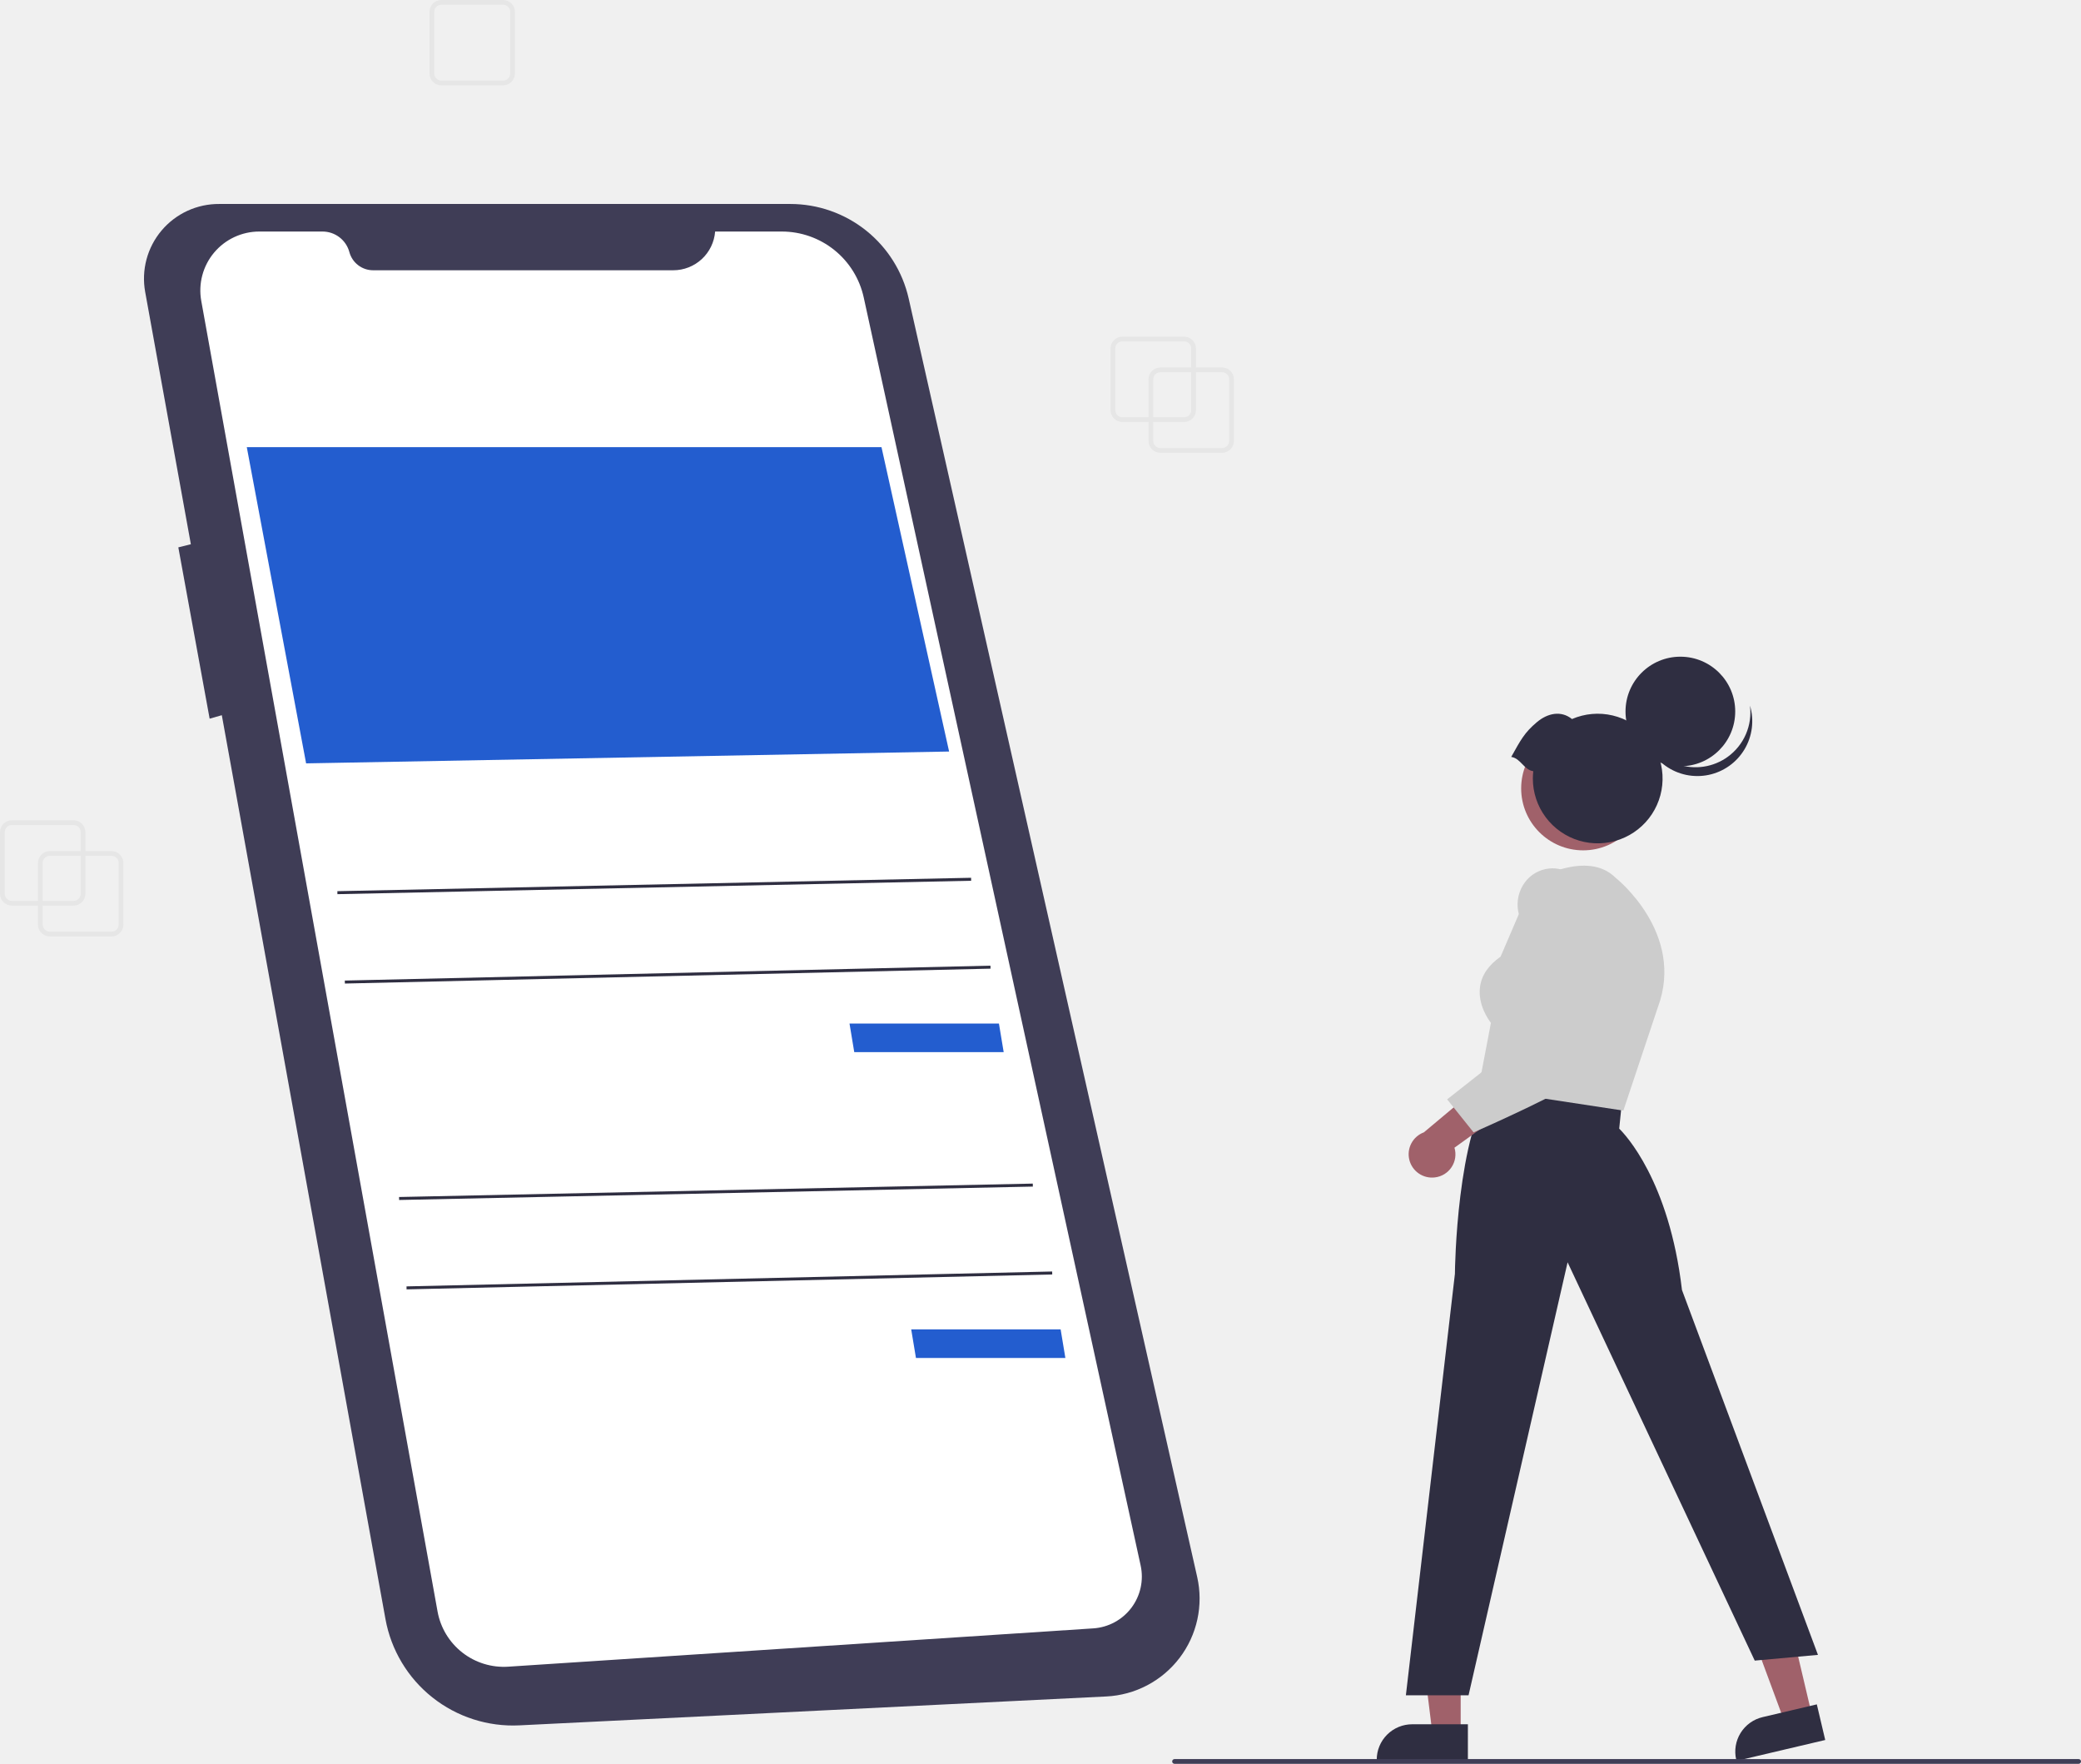
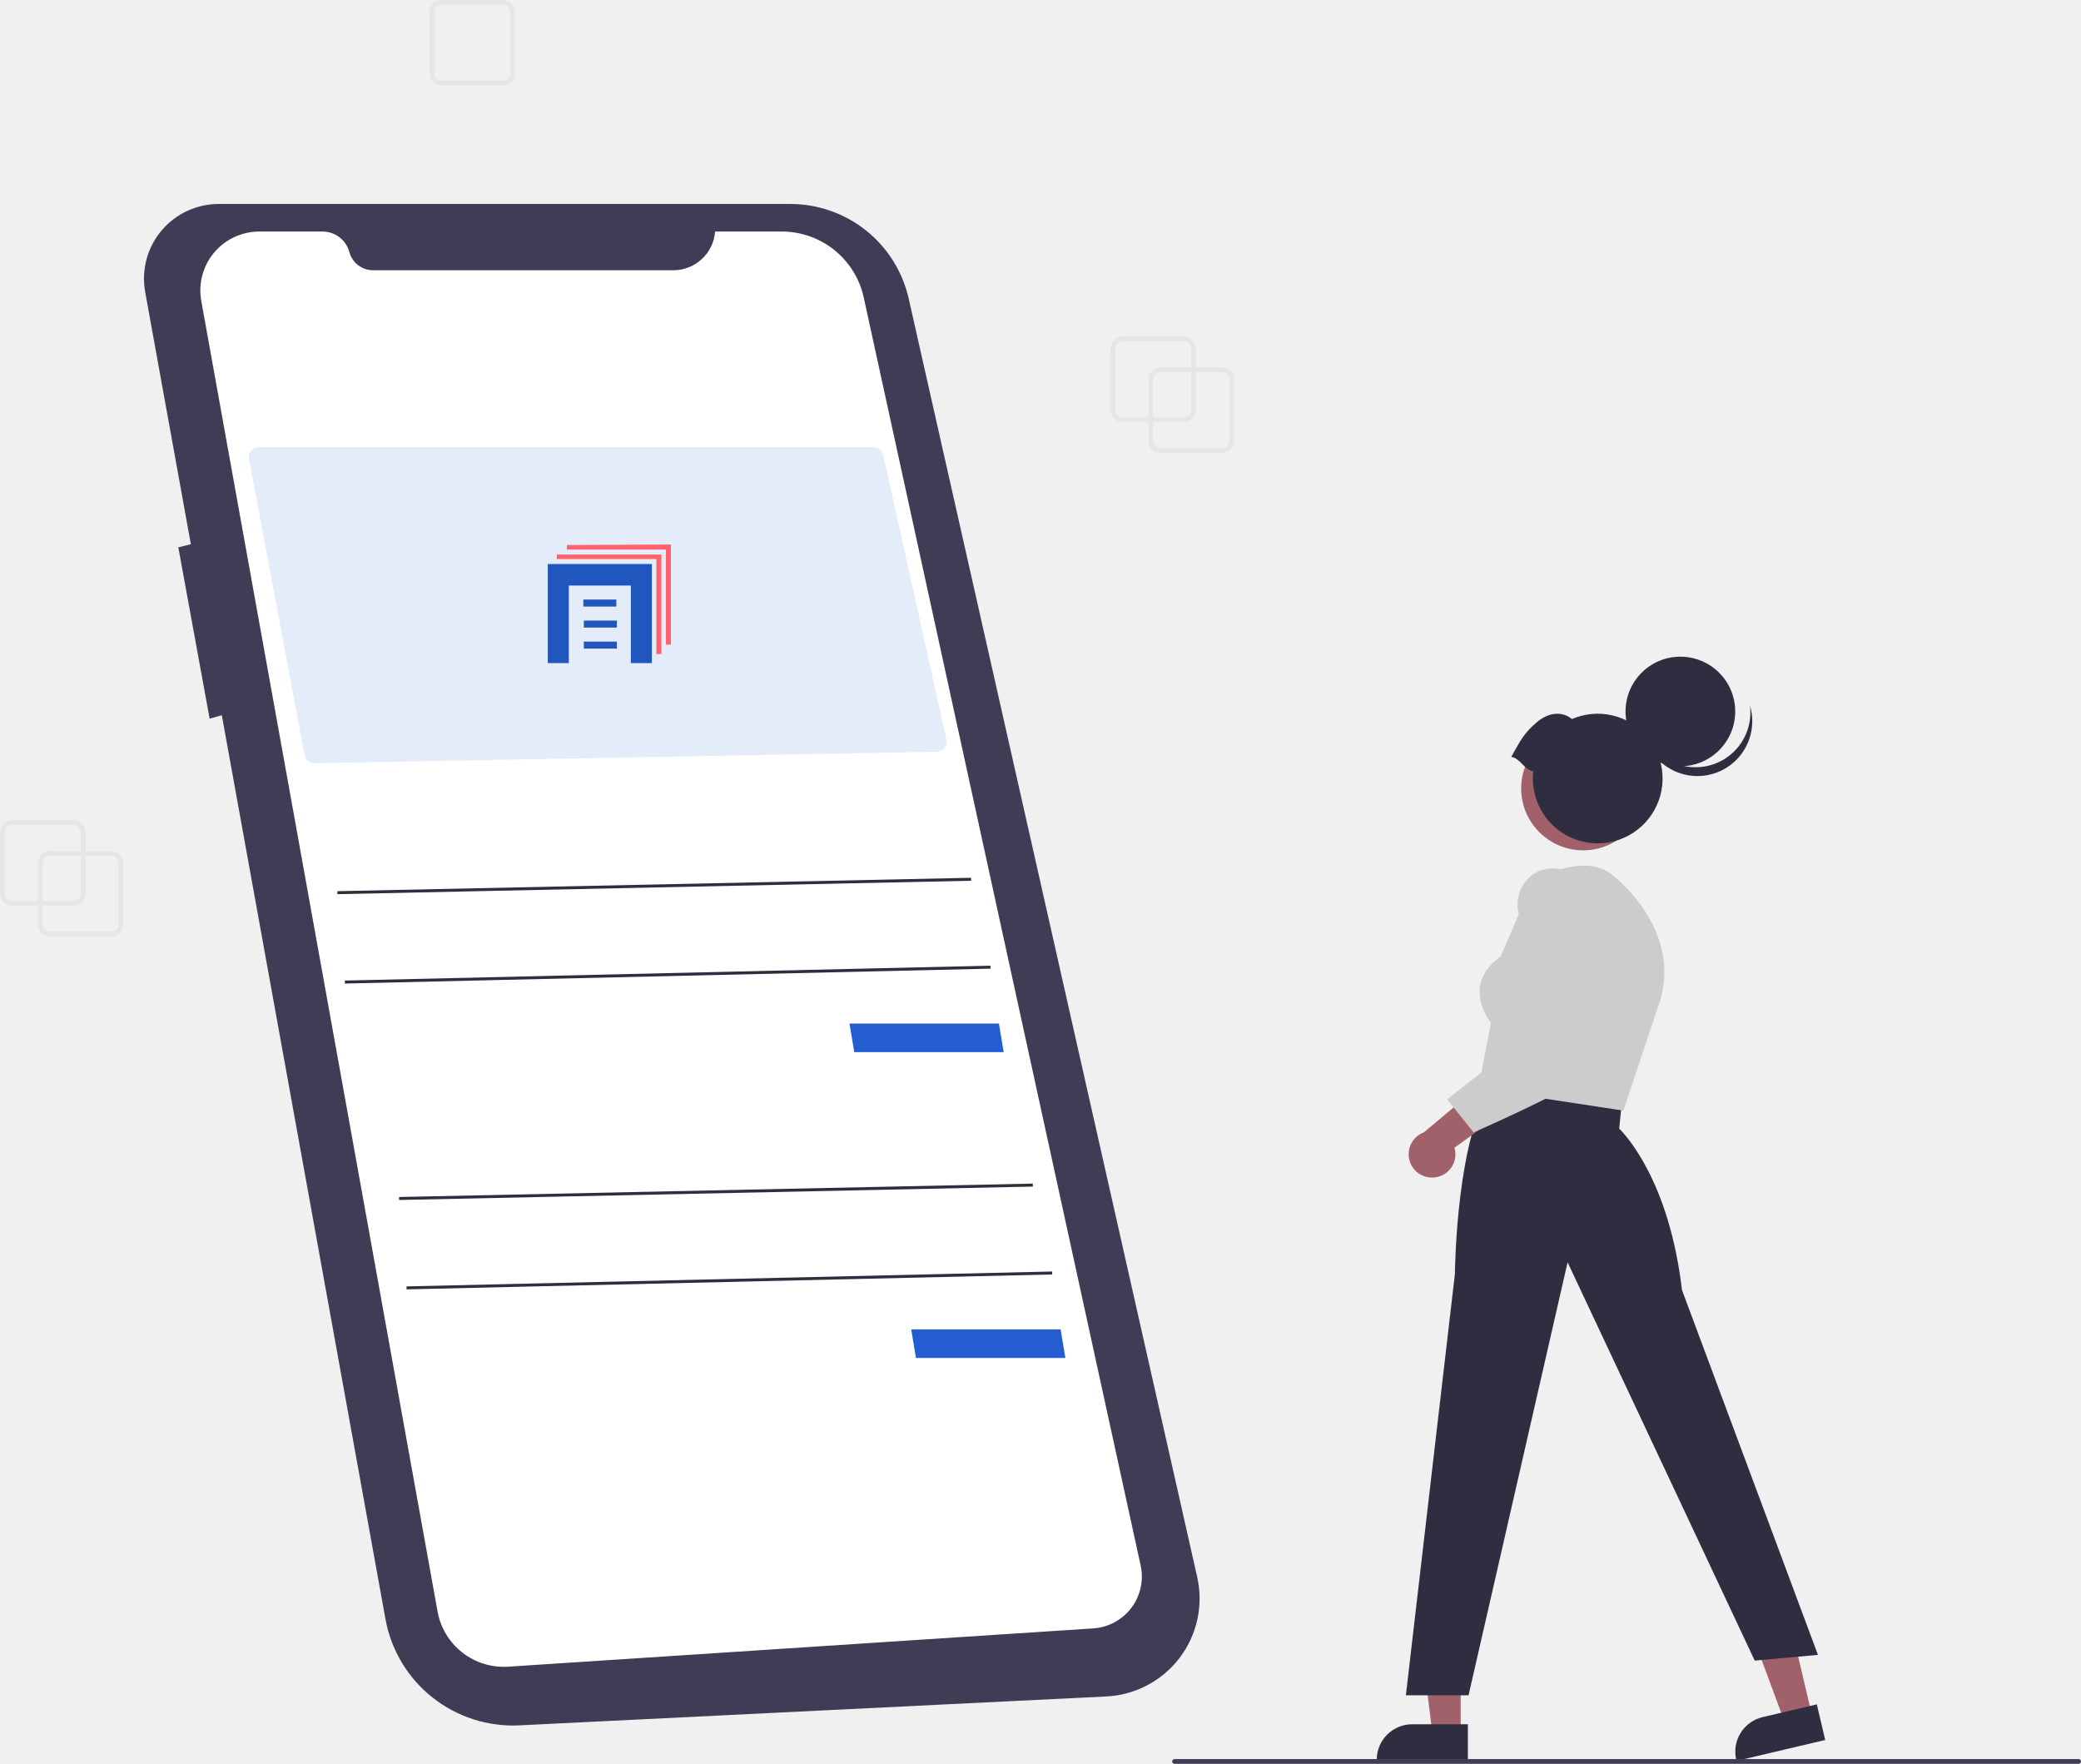
<svg xmlns="http://www.w3.org/2000/svg" width="623" height="528" viewBox="0 0 623 528" fill="none">
-   <g clip-path="url(#clip0_0_926)">
-     <path d="M365.855 135.548H347.385C346.443 135.547 345.54 135.173 344.875 134.508C344.209 133.843 343.834 132.941 343.833 132V113.548C343.834 112.608 344.209 111.706 344.875 111.04C345.54 110.375 346.443 110.001 347.385 110H365.855C366.797 110.001 367.7 110.375 368.366 111.04C369.032 111.706 369.406 112.608 369.407 113.548V132C369.406 132.941 369.032 133.843 368.366 134.508C367.7 135.173 366.797 135.547 365.855 135.548ZM347.385 111.419C346.82 111.42 346.278 111.644 345.879 112.044C345.479 112.443 345.254 112.984 345.254 113.548V132C345.254 132.564 345.479 133.106 345.879 133.505C346.278 133.904 346.82 134.128 347.385 134.129H365.855C366.42 134.128 366.962 133.904 367.362 133.505C367.761 133.106 367.986 132.564 367.987 132V113.548C367.986 112.984 367.761 112.443 367.362 112.044C366.962 111.644 366.42 111.42 365.855 111.419H347.385Z" fill="#E6E6E6" />
-     <path d="M150.605 25.548H132.134C131.192 25.547 130.29 25.173 129.624 24.508C128.958 23.843 128.583 22.941 128.582 22V3.548C128.583 2.608 128.958 1.706 129.624 1.04C130.29 0.375 131.192 0.001 132.134 0H150.605C151.546 0.001 152.449 0.375 153.115 1.04C153.781 1.706 154.155 2.608 154.157 3.548V22C154.155 22.941 153.781 23.843 153.115 24.508C152.449 25.173 151.546 25.547 150.605 25.548ZM132.134 1.419C131.569 1.42 131.027 1.644 130.628 2.044C130.228 2.443 130.004 2.984 130.003 3.548V22C130.004 22.564 130.228 23.106 130.628 23.505C131.027 23.904 131.569 24.128 132.134 24.129H150.605C151.17 24.128 151.711 23.904 152.111 23.505C152.51 23.106 152.735 22.564 152.736 22V3.548C152.735 2.984 152.51 2.443 152.111 2.044C151.711 1.644 151.17 1.42 150.605 1.419H132.134Z" fill="#E6E6E6" />
-     <path d="M354.489 126.323H336.019C335.077 126.322 334.174 125.948 333.508 125.282C332.842 124.617 332.468 123.715 332.467 122.774V104.323C332.468 103.382 332.842 102.48 333.508 101.815C334.174 101.15 335.077 100.775 336.019 100.774H354.489C355.431 100.775 356.333 101.15 356.999 101.815C357.665 102.48 358.04 103.382 358.041 104.323V122.774C358.04 123.715 357.665 124.617 356.999 125.282C356.333 125.948 355.431 126.322 354.489 126.323ZM336.019 102.194C335.454 102.194 334.912 102.419 334.512 102.818C334.113 103.217 333.888 103.758 333.887 104.323V122.774C333.888 123.339 334.113 123.88 334.512 124.279C334.912 124.678 335.454 124.903 336.019 124.903H354.489C355.054 124.903 355.596 124.678 355.995 124.279C356.395 123.88 356.619 123.339 356.62 122.774V104.323C356.619 103.758 356.395 103.217 355.995 102.818C355.596 102.419 355.054 102.194 354.489 102.194H336.019Z" fill="#E6E6E6" />
-     <path d="M33.389 280.323H14.918C13.977 280.322 13.074 279.948 12.408 279.282C11.742 278.617 11.367 277.715 11.366 276.774V258.323C11.367 257.382 11.742 256.48 12.408 255.815C13.074 255.15 13.977 254.775 14.918 254.774H33.389C34.33 254.775 35.233 255.15 35.899 255.815C36.565 256.48 36.94 257.382 36.941 258.323V276.774C36.94 277.715 36.565 278.617 35.899 279.282C35.233 279.948 34.33 280.322 33.389 280.323ZM14.918 256.194C14.353 256.194 13.812 256.419 13.412 256.818C13.012 257.217 12.788 257.758 12.787 258.323V276.774C12.788 277.339 13.012 277.88 13.412 278.279C13.812 278.678 14.353 278.903 14.918 278.903H33.389C33.954 278.903 34.495 278.678 34.895 278.279C35.294 277.88 35.519 277.339 35.52 276.774V258.323C35.519 257.758 35.294 257.217 34.895 256.818C34.495 256.419 33.954 256.194 33.389 256.194H14.918Z" fill="#E6E6E6" />
-     <path d="M22.022 271.097H3.552C2.61 271.096 1.707 270.721 1.042 270.056C0.376 269.391 0.001 268.489 0 267.548V249.097C0.001 248.156 0.376 247.254 1.042 246.589C1.707 245.924 2.61 245.549 3.552 245.548H22.022C22.964 245.549 23.867 245.924 24.533 246.589C25.199 247.254 25.573 248.156 25.574 249.097V267.548C25.573 268.489 25.199 269.391 24.533 270.056C23.867 270.721 22.964 271.096 22.022 271.097ZM3.552 246.968C2.987 246.968 2.445 247.193 2.046 247.592C1.646 247.991 1.421 248.532 1.421 249.097V267.548C1.421 268.113 1.646 268.654 2.046 269.053C2.445 269.452 2.987 269.677 3.552 269.677H22.022C22.587 269.677 23.129 269.452 23.529 269.053C23.928 268.654 24.153 268.113 24.154 267.548V249.097C24.153 248.532 23.928 247.991 23.529 247.592C23.129 247.193 22.587 246.968 22.022 246.968H3.552Z" fill="#E6E6E6" />
-     <path d="M65.662 61.06H236.595C244.843 61.06 252.846 63.863 259.288 69.009C265.73 74.156 270.228 81.338 272.042 89.376L358.411 472.082C359.353 476.257 359.37 480.586 358.46 484.768C357.55 488.949 355.735 492.881 353.143 496.288C350.551 499.694 347.244 502.493 343.455 504.489C339.666 506.484 335.485 507.627 331.207 507.837L155.487 516.486C146.078 516.949 136.821 513.977 129.445 508.123C122.068 502.269 117.076 493.934 115.399 484.673L66.405 214.096L62.76 215.136L53.386 163.852L57.138 162.915L43.462 87.387C42.876 84.152 43.012 80.828 43.859 77.651C44.707 74.475 46.246 71.524 48.366 69.01C50.486 66.496 53.136 64.479 56.125 63.105C59.115 61.731 62.371 61.033 65.662 61.06Z" fill="#3F3D56" />
-     <path d="M214.092 69.31H234.045C239.775 69.31 245.332 71.267 249.795 74.858C254.258 78.448 257.358 83.455 258.579 89.048L341.481 468.632C341.959 470.817 341.958 473.08 341.48 475.265C341.002 477.45 340.057 479.506 338.711 481.294C337.364 483.081 335.647 484.556 333.677 485.62C331.707 486.683 329.531 487.31 327.297 487.456L152.145 498.924C147.204 499.247 142.316 497.742 138.415 494.695C134.514 491.648 131.872 487.273 130.994 482.404L60.253 90.068C59.795 87.528 59.901 84.92 60.562 82.425C61.224 79.931 62.426 77.613 64.082 75.633C65.739 73.653 67.81 72.061 70.15 70.969C72.49 69.876 75.041 69.31 77.624 69.31H96.553C98.385 69.31 100.166 69.913 101.62 71.026C103.074 72.139 104.12 73.701 104.596 75.468C105.017 77.028 105.94 78.406 107.224 79.389C108.508 80.372 110.08 80.904 111.697 80.904H201.558C204.725 80.904 207.775 79.71 210.099 77.561C212.423 75.411 213.849 72.464 214.092 69.31Z" fill="white" />
-     <path d="M73.882 133.85H263.896L284.139 224.968L91.641 228.516L73.882 133.85Z" fill="#235DCF" />
-     <path d="M254.323 306.406H299.057L300.478 314.961H255.744L254.323 306.406Z" fill="#235DCF" />
-     <path d="M290.72 262.762L100.998 266.776L101.016 267.668L290.739 263.654L290.72 262.762Z" fill="#2F2E41" />
+   <g clip-path="url(#clip0_1_5795)">
+     <path d="M365.854 135.548H347.384C346.442 135.547 345.539 135.173 344.874 134.508C344.208 133.843 343.833 132.941 343.832 132V113.548C343.833 112.608 344.208 111.706 344.874 111.04C345.539 110.375 346.442 110.001 347.384 110H365.854C366.796 110.001 367.699 110.375 368.365 111.04C369.031 111.706 369.405 112.608 369.406 113.548V132C369.405 132.941 369.031 133.843 368.365 134.508C367.699 135.173 366.796 135.547 365.854 135.548ZM347.384 111.419C346.819 111.42 346.277 111.644 345.878 112.044C345.478 112.443 345.253 112.984 345.253 113.548V132C345.253 132.564 345.478 133.106 345.878 133.505C346.277 133.904 346.819 134.128 347.384 134.129H365.854C366.419 134.128 366.961 133.904 367.361 133.505C367.76 133.106 367.985 132.564 367.986 132V113.548C367.985 112.984 367.76 112.443 367.361 112.044C366.961 111.644 366.419 111.42 365.854 111.419H347.384Z" fill="#E6E6E6" />
+     <path d="M150.604 25.548H132.134C131.192 25.547 130.289 25.173 129.624 24.508C128.958 23.843 128.583 22.941 128.582 22V3.548C128.583 2.608 128.958 1.706 129.624 1.04C130.289 0.375 131.192 0.001 132.134 0H150.604C151.546 0.001 152.449 0.375 153.115 1.04C153.781 1.706 154.155 2.608 154.156 3.548V22C154.155 22.941 153.781 23.843 153.115 24.508C152.449 25.173 151.546 25.547 150.604 25.548ZM132.134 1.419C131.569 1.42 131.027 1.644 130.628 2.044C130.228 2.443 130.003 2.984 130.003 3.548V22C130.003 22.564 130.228 23.106 130.628 23.505C131.027 23.904 131.569 24.128 132.134 24.129H150.604C151.169 24.128 151.711 23.904 152.111 23.505C152.51 23.106 152.735 22.564 152.736 22V3.548C152.735 2.984 152.51 2.443 152.111 2.044C151.711 1.644 151.169 1.42 150.604 1.419H132.134Z" fill="#E6E6E6" />
+     <path d="M354.489 126.323H336.019C335.077 126.322 334.174 125.948 333.508 125.282C332.842 124.617 332.468 123.715 332.467 122.774V104.323C332.468 103.382 332.842 102.48 333.508 101.815C334.174 101.15 335.077 100.775 336.019 100.774H354.489C355.431 100.775 356.334 101.15 357 101.815C357.666 102.48 358.04 103.382 358.041 104.323V122.774C358.04 123.715 357.666 124.617 357 125.282C356.334 125.948 355.431 126.322 354.489 126.323ZM336.019 102.194C335.454 102.194 334.912 102.419 334.512 102.818C334.113 103.217 333.888 103.758 333.888 104.323V122.774C333.888 123.339 334.113 123.88 334.512 124.279C334.912 124.678 335.454 124.903 336.019 124.903H354.489C355.054 124.903 355.596 124.678 355.995 124.279C356.395 123.88 356.62 123.339 356.62 122.774V104.323C356.62 103.758 356.395 103.217 355.995 102.818C355.596 102.419 355.054 102.194 354.489 102.194H336.019Z" fill="#E6E6E6" />
+     <path d="M33.389 280.323H14.919C13.977 280.322 13.075 279.948 12.409 279.282C11.743 278.617 11.368 277.715 11.367 276.774V258.323C11.368 257.382 11.743 256.48 12.409 255.815C13.075 255.15 13.977 254.775 14.919 254.774H33.389C34.331 254.775 35.234 255.15 35.9 255.815C36.566 256.48 36.941 257.382 36.941 258.323V276.774C36.941 277.715 36.566 278.617 35.9 279.282C35.234 279.948 34.331 280.322 33.389 280.323ZM14.919 256.194C14.354 256.194 13.812 256.419 13.413 256.818C13.013 257.217 12.789 257.758 12.788 258.323V276.774C12.789 277.339 13.013 277.88 13.413 278.279C13.812 278.678 14.354 278.903 14.919 278.903H33.389C33.955 278.903 34.496 278.678 34.896 278.279C35.295 277.88 35.52 277.339 35.521 276.774V258.323C35.52 257.758 35.295 257.217 34.896 256.818C34.496 256.419 33.955 256.194 33.389 256.194H14.919Z" fill="#E6E6E6" />
+     <path d="M22.022 271.097H3.552C2.61 271.096 1.707 270.722 1.042 270.057C0.376 269.392 0.001 268.49 0 267.549V249.097C0.001 248.156 0.376 247.255 1.042 246.589C1.707 245.924 2.61 245.55 3.552 245.549H22.022C22.964 245.55 23.867 245.924 24.533 246.589C25.199 247.255 25.573 248.156 25.574 249.097V267.549C25.573 268.49 25.199 269.392 24.533 270.057C23.867 270.722 22.964 271.096 22.022 271.097ZM3.552 246.968C2.987 246.969 2.445 247.193 2.046 247.592C1.646 247.992 1.421 248.533 1.421 249.097V267.549C1.421 268.113 1.646 268.654 2.046 269.054C2.445 269.453 2.987 269.677 3.552 269.678H22.022C22.587 269.677 23.129 269.453 23.529 269.054C23.928 268.654 24.153 268.113 24.154 267.549V249.097C24.153 248.533 23.928 247.992 23.529 247.592C23.129 247.193 22.587 246.969 22.022 246.968H3.552Z" fill="#E6E6E6" />
+     <path d="M65.661 61.059H236.594C244.842 61.059 252.845 63.863 259.287 69.009C265.729 74.155 270.227 81.338 272.041 89.376L358.41 472.082C359.352 476.256 359.369 480.586 358.459 484.767C357.549 488.949 355.734 492.88 353.142 496.287C350.55 499.694 347.244 502.493 343.454 504.488C339.665 506.483 335.484 507.626 331.206 507.837L155.486 516.486C146.077 516.949 136.82 513.976 129.444 508.122C122.067 502.269 117.075 493.934 115.398 484.673L66.404 214.096L62.759 215.136L53.385 163.851L57.137 162.914L43.461 87.386C42.875 84.151 43.011 80.827 43.859 77.651C44.706 74.474 46.245 71.524 48.365 69.009C50.486 66.495 53.135 64.479 56.124 63.105C59.114 61.731 62.37 61.032 65.661 61.059Z" fill="#3F3D56" />
+     <path d="M214.093 69.31H234.046C239.776 69.31 245.333 71.267 249.796 74.858C254.259 78.448 257.359 83.455 258.58 89.048L341.482 468.632C341.96 470.817 341.959 473.08 341.481 475.265C341.003 477.45 340.058 479.506 338.711 481.294C337.365 483.081 335.648 484.556 333.678 485.62C331.708 486.683 329.532 487.31 327.298 487.456L152.146 498.924C147.204 499.247 142.317 497.742 138.416 494.695C134.515 491.648 131.873 487.273 130.995 482.404L60.254 90.068C59.796 87.528 59.902 84.92 60.563 82.425C61.225 79.931 62.427 77.613 64.083 75.633C65.74 73.653 67.811 72.061 70.151 70.969C72.491 69.876 75.042 69.31 77.625 69.31H96.554C98.386 69.31 100.167 69.913 101.621 71.026C103.075 72.139 104.121 73.701 104.597 75.468C105.018 77.028 105.941 78.406 107.225 79.389C108.509 80.372 110.081 80.904 111.698 80.904H201.559C204.726 80.904 207.776 79.71 210.1 77.561C212.424 75.411 213.85 72.464 214.093 69.31Z" fill="white" />
+     <path d="M74.547 137.403C74.201 135.556 75.618 133.85 77.496 133.85H261.489C262.895 133.85 264.112 134.826 264.417 136.199L283.342 221.385C283.754 223.237 282.365 225.001 280.469 225.036L94.177 228.47C92.713 228.497 91.443 227.463 91.173 226.023L74.547 137.403Z" fill="#235DCF" fill-opacity="0.12" />
+     <path d="M254.322 306.406H299.057L300.478 314.961H255.743L254.322 306.406Z" fill="#235DCF" />
+     <path d="M290.72 262.763L100.998 266.776L101.017 267.668L290.739 263.655L290.72 262.763Z" fill="#2F2E41" />
    <path d="M296.522 289.074L103.229 293.533L103.249 294.425L296.543 289.966L296.522 289.074Z" fill="#2F2E41" />
-     <path d="M272.793 397.955H317.528L318.948 406.51H274.214L272.793 397.955Z" fill="#235DCF" />
-     <path d="M309.19 354.311L119.468 358.324L119.487 359.216L309.209 355.203L309.19 354.311Z" fill="#2F2E41" />
-     <path d="M314.993 380.622L121.699 385.082L121.72 385.973L315.013 381.514L314.993 380.622Z" fill="#2F2E41" />
-     <path d="M437.293 518.921L428.829 518.92L424.802 486.306L437.294 486.306L437.293 518.921Z" fill="#A0616A" />
-     <path d="M439.451 527.118L412.159 527.117V526.772C412.159 523.957 413.278 521.258 415.27 519.268C417.263 517.278 419.965 516.16 422.782 516.16L439.452 516.16L439.451 527.118Z" fill="#2F2E41" />
+     <path d="M272.793 397.954H317.527L318.948 406.509H274.214L272.793 397.954Z" fill="#235DCF" />
+     <path d="M309.191 354.311L119.469 358.324L119.488 359.216L309.21 355.203L309.191 354.311Z" fill="#2F2E41" />
+     <path d="M314.993 380.623L121.699 385.082L121.72 385.974L315.013 381.514L314.993 380.623Z" fill="#2F2E41" />
+     <path d="M437.294 518.921L428.829 518.92L424.803 486.306L437.295 486.306L437.294 518.921Z" fill="#A0616A" />
+     <path d="M439.451 527.118L412.158 527.117V526.772C412.158 523.958 413.278 521.259 415.27 519.269C417.262 517.278 419.964 516.16 422.781 516.16L439.451 516.161L439.451 527.118Z" fill="#2F2E41" />
    <path d="M542.443 513.384L534.205 515.323L522.801 484.498L534.961 481.638L542.443 513.384Z" fill="#A0616A" />
-     <path d="M546.426 520.868L519.86 527.118L519.78 526.782C519.135 524.042 519.605 521.159 521.087 518.765C522.57 516.372 524.943 514.665 527.685 514.02L543.912 510.203L546.426 520.868Z" fill="#2F2E41" />
-     <path d="M435.563 381.357C435.579 379.657 436.083 339.546 447.089 324.38L447.252 324.156L485.608 329.442L484.75 337.861C486.437 339.5 499.708 353.353 503.54 386.157L544.251 495.387L525.325 497.105L469.299 377.867L439.65 507.479H420.888L435.563 381.357Z" fill="#2F2E41" />
-     <path d="M442.596 325.859L446.346 306.195C445.612 305.251 442.36 300.719 443.083 295.405C443.556 291.939 445.627 288.9 449.241 286.369L458.959 263.716L459.09 263.639C459.745 263.254 475.218 254.315 483.654 262.748C483.865 262.912 504.634 279.382 496.294 301.6L485.997 332.461L442.596 325.859Z" fill="#CCCCCC" />
-     <path d="M429.552 352.463C430.563 352.347 431.536 352.012 432.403 351.48C433.27 350.948 434.01 350.232 434.571 349.384C435.131 348.536 435.499 347.575 435.647 346.569C435.796 345.563 435.722 344.537 435.43 343.563L455.5 329.118L443.485 324.553L426.269 338.97C424.664 339.568 423.333 340.733 422.53 342.244C421.727 343.756 421.507 345.51 421.911 347.173C422.316 348.836 423.317 350.293 424.725 351.268C426.133 352.243 427.851 352.668 429.552 352.463Z" fill="#A0616A" />
-     <path d="M433.24 329.095L463.88 304.98L454.771 273.89C454.341 272.418 454.22 270.873 454.414 269.352C454.608 267.831 455.114 266.366 455.899 265.049C456.627 263.807 457.606 262.731 458.773 261.889C459.941 261.047 461.272 260.457 462.681 260.159C467.926 259.05 472.688 261.984 476.83 268.881L476.862 268.943C477.547 270.617 493.509 310.034 481.321 318.464C469.399 326.709 441.752 338.712 441.474 338.833L441.15 338.973L433.24 329.095Z" fill="#CCCCCC" />
-     <path d="M473.961 254.55C484.212 254.55 492.523 246.248 492.523 236.008C492.523 225.767 484.212 217.465 473.961 217.465C463.71 217.465 455.4 225.767 455.4 236.008C455.4 246.248 463.71 254.55 473.961 254.55Z" fill="#A0616A" />
-     <path d="M503.061 229.388C512.13 229.388 519.481 222.044 519.481 212.984C519.481 203.925 512.13 196.581 503.061 196.581C493.992 196.581 486.64 203.925 486.64 212.984C486.64 222.044 493.992 229.388 503.061 229.388Z" fill="#2F2E41" />
-     <path d="M517.224 226.568C515.099 228.102 512.637 229.106 510.043 229.495C507.45 229.884 504.801 229.647 502.319 228.804C499.836 227.96 497.591 226.535 495.773 224.648C493.955 222.76 492.615 220.465 491.867 217.955C492.15 220.205 492.897 222.371 494.061 224.318C495.225 226.265 496.78 227.95 498.628 229.266C500.477 230.583 502.578 231.502 504.8 231.966C507.022 232.429 509.317 232.428 511.538 231.962C513.759 231.495 515.86 230.573 517.707 229.255C519.554 227.937 521.107 226.25 522.269 224.302C523.43 222.353 524.175 220.186 524.455 217.935C524.736 215.685 524.546 213.401 523.899 211.228C524.266 214.148 523.841 217.113 522.666 219.812C521.492 222.511 519.612 224.845 517.224 226.568Z" fill="#2F2E41" />
-     <path d="M452.422 226.586C455.289 221.459 456.385 219.317 460.082 216.2C463.35 213.443 467.37 212.633 470.613 215.246C474.449 213.59 478.718 213.214 482.784 214.175C486.851 215.136 490.499 217.381 493.187 220.578C495.874 223.775 497.458 227.752 497.702 231.92C497.946 236.087 496.839 240.222 494.543 243.711C492.248 247.199 488.887 249.855 484.961 251.283C481.034 252.712 476.751 252.837 472.748 251.64C468.744 250.443 465.234 247.988 462.739 244.639C460.243 241.291 458.895 237.228 458.896 233.053C458.899 232.32 458.943 231.588 459.028 230.859C456.209 230.464 455.241 226.981 452.422 226.586Z" fill="#2F2E41" />
-     <path d="M622.29 528H351.628C351.439 528 351.259 527.925 351.125 527.792C350.992 527.659 350.917 527.478 350.917 527.29C350.917 527.102 350.992 526.922 351.125 526.788C351.259 526.655 351.439 526.581 351.628 526.581H622.29C622.478 526.581 622.659 526.655 622.792 526.788C622.925 526.922 623 527.102 623 527.29C623 527.478 622.925 527.659 622.792 527.792C622.659 527.925 622.478 528 622.29 528Z" fill="#3F3D56" />
+     <path d="M546.426 520.869L519.86 527.118L519.781 526.782C519.135 524.043 519.605 521.159 521.088 518.766C522.57 516.373 524.943 514.665 527.686 514.02L543.912 510.203L546.426 520.869Z" fill="#2F2E41" />
+     <path d="M435.562 381.356C435.578 379.657 436.082 339.545 447.088 324.379L447.251 324.155L485.607 329.441L484.749 337.86C486.436 339.499 499.707 353.352 503.539 386.156L544.25 495.386L525.324 497.105L469.298 377.867L439.649 507.479H420.887L435.562 381.356Z" fill="#2F2E41" />
+     <path d="M442.596 325.859L446.345 306.195C445.611 305.251 442.359 300.719 443.083 295.405C443.555 291.939 445.626 288.9 449.241 286.369L458.959 263.716L459.09 263.639C459.744 263.254 475.218 254.315 483.653 262.748C483.864 262.912 504.634 279.382 496.293 301.6L485.997 332.461L442.596 325.859Z" fill="#CCCCCC" />
+     <path d="M429.551 352.463C430.562 352.348 431.535 352.012 432.402 351.48C433.27 350.948 434.01 350.233 434.57 349.384C435.131 348.536 435.498 347.575 435.647 346.569C435.795 345.564 435.721 344.538 435.43 343.564L455.499 329.119L443.485 324.554L426.269 338.971C424.663 339.568 423.333 340.733 422.53 342.245C421.726 343.757 421.506 345.51 421.911 347.173C422.315 348.836 423.317 350.293 424.725 351.268C426.133 352.243 427.85 352.668 429.551 352.463Z" fill="#A0616A" />
+     <path d="M433.24 329.095L463.88 304.98L454.771 273.89C454.342 272.418 454.22 270.873 454.414 269.352C454.609 267.831 455.114 266.366 455.9 265.049C456.627 263.807 457.606 262.731 458.774 261.889C459.941 261.047 461.272 260.457 462.681 260.159C467.927 259.05 472.688 261.984 476.83 268.881L476.862 268.943C477.547 270.617 493.509 310.034 481.321 318.464C469.399 326.709 441.753 338.712 441.475 338.833L441.15 338.973L433.24 329.095Z" fill="#CCCCCC" />
+     <path d="M473.961 254.549C484.212 254.549 492.523 246.248 492.523 236.007C492.523 225.766 484.212 217.465 473.961 217.465C463.71 217.465 455.4 225.766 455.4 236.007C455.4 246.248 463.71 254.549 473.961 254.549Z" fill="#A0616A" />
+     <path d="M503.061 229.389C512.13 229.389 519.481 222.044 519.481 212.985C519.481 203.925 512.13 196.581 503.061 196.581C493.992 196.581 486.641 203.925 486.641 212.985C486.641 222.044 493.992 229.389 503.061 229.389Z" fill="#2F2E41" />
+     <path d="M517.225 226.568C515.099 228.102 512.637 229.106 510.044 229.495C507.451 229.884 504.802 229.647 502.319 228.804C499.836 227.96 497.592 226.535 495.773 224.648C493.955 222.76 492.616 220.465 491.867 217.955C492.15 220.205 492.898 222.371 494.061 224.318C495.225 226.265 496.78 227.95 498.629 229.266C500.477 230.583 502.579 231.502 504.801 231.966C507.023 232.429 509.317 232.428 511.539 231.962C513.76 231.495 515.86 230.573 517.707 229.255C519.554 227.937 521.108 226.25 522.269 224.302C523.431 222.353 524.175 220.186 524.456 217.935C524.736 215.685 524.547 213.401 523.899 211.228C524.267 214.148 523.841 217.113 522.667 219.812C521.493 222.511 519.613 224.845 517.225 226.568Z" fill="#2F2E41" />
+     <path d="M452.422 226.586C455.288 221.459 456.385 219.317 460.081 216.2C463.35 213.443 467.37 212.633 470.613 215.246C474.449 213.59 478.718 213.214 482.784 214.175C486.851 215.136 490.499 217.381 493.186 220.578C495.874 223.775 497.458 227.752 497.702 231.92C497.946 236.087 496.839 240.222 494.543 243.711C492.248 247.199 488.887 249.855 484.961 251.283C481.034 252.712 476.751 252.837 472.747 251.64C468.744 250.443 465.234 247.988 462.738 244.639C460.243 241.291 458.895 237.228 458.896 233.053C458.899 232.32 458.943 231.588 459.028 230.859C456.209 230.464 455.241 226.981 452.422 226.586Z" fill="#2F2E41" />
+     <path d="M622.29 528H351.628C351.44 528 351.259 527.926 351.126 527.793C350.993 527.659 350.918 527.479 350.918 527.291C350.918 527.103 350.993 526.922 351.126 526.789C351.259 526.656 351.44 526.581 351.628 526.581H622.29C622.479 526.581 622.659 526.656 622.793 526.789C622.926 526.922 623.001 527.103 623.001 527.291C623.001 527.479 622.926 527.659 622.793 527.793C622.659 527.926 622.479 528 622.29 528Z" fill="#3F3D56" />
+     <path d="M164 168.842V198.501H170.291V175.283H188.865V198.501H195.157V168.842H164Z" fill="#2056BE" />
+     <path d="M174.635 181.574V179.477H184.521V181.574H174.635Z" fill="#2056BE" />
+     <path d="M174.785 187.866V185.769H184.671V187.866H174.785Z" fill="#2056BE" />
+     <path d="M174.785 194.157V192.06H184.671V194.157H174.785Z" fill="#2056BE" />
+     <path d="M166.695 167.344V165.996H198.002V195.805H196.504V167.344H166.695Z" fill="#FF626C" />
+     <path d="M169.691 164.498V163.15L200.848 163V192.958H199.35V164.498H169.691Z" fill="#FF626C" />
  </g>
  <defs>
-     <clipPath id="clip0_0_926">
+     <clipPath id="clip0_1_5795">
      <rect width="623" height="528" fill="white" />
    </clipPath>
  </defs>
</svg>
